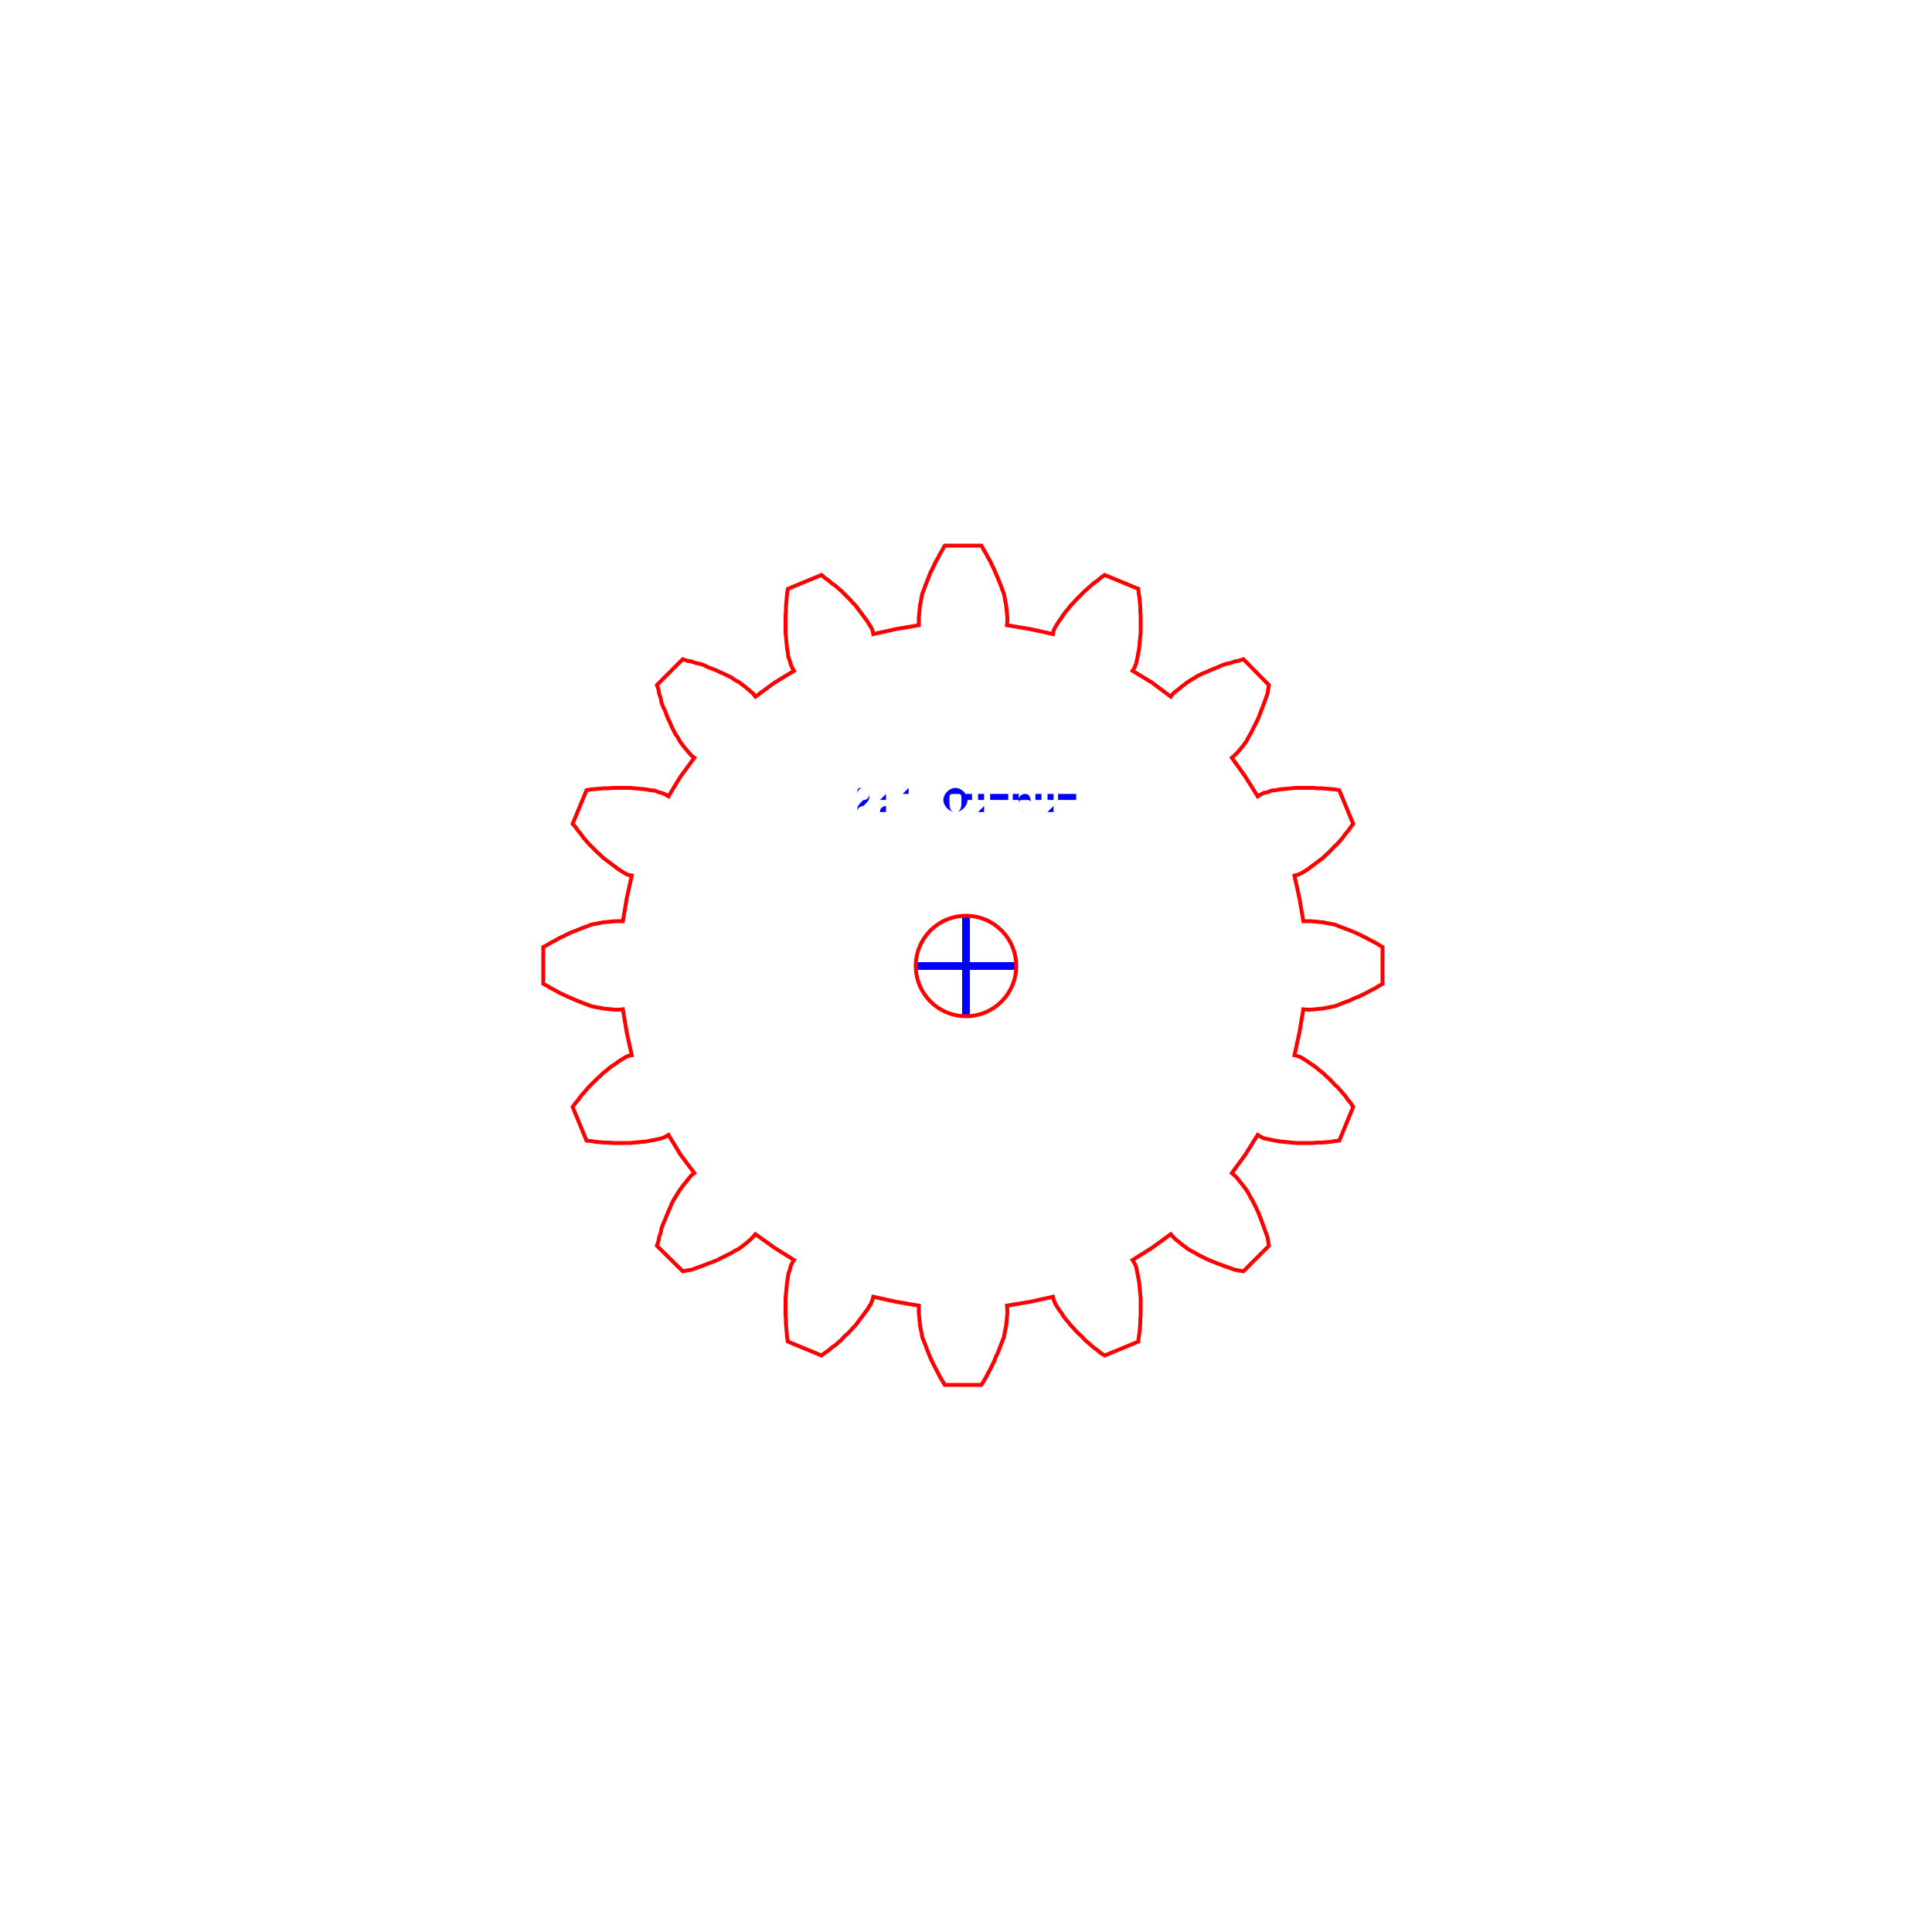
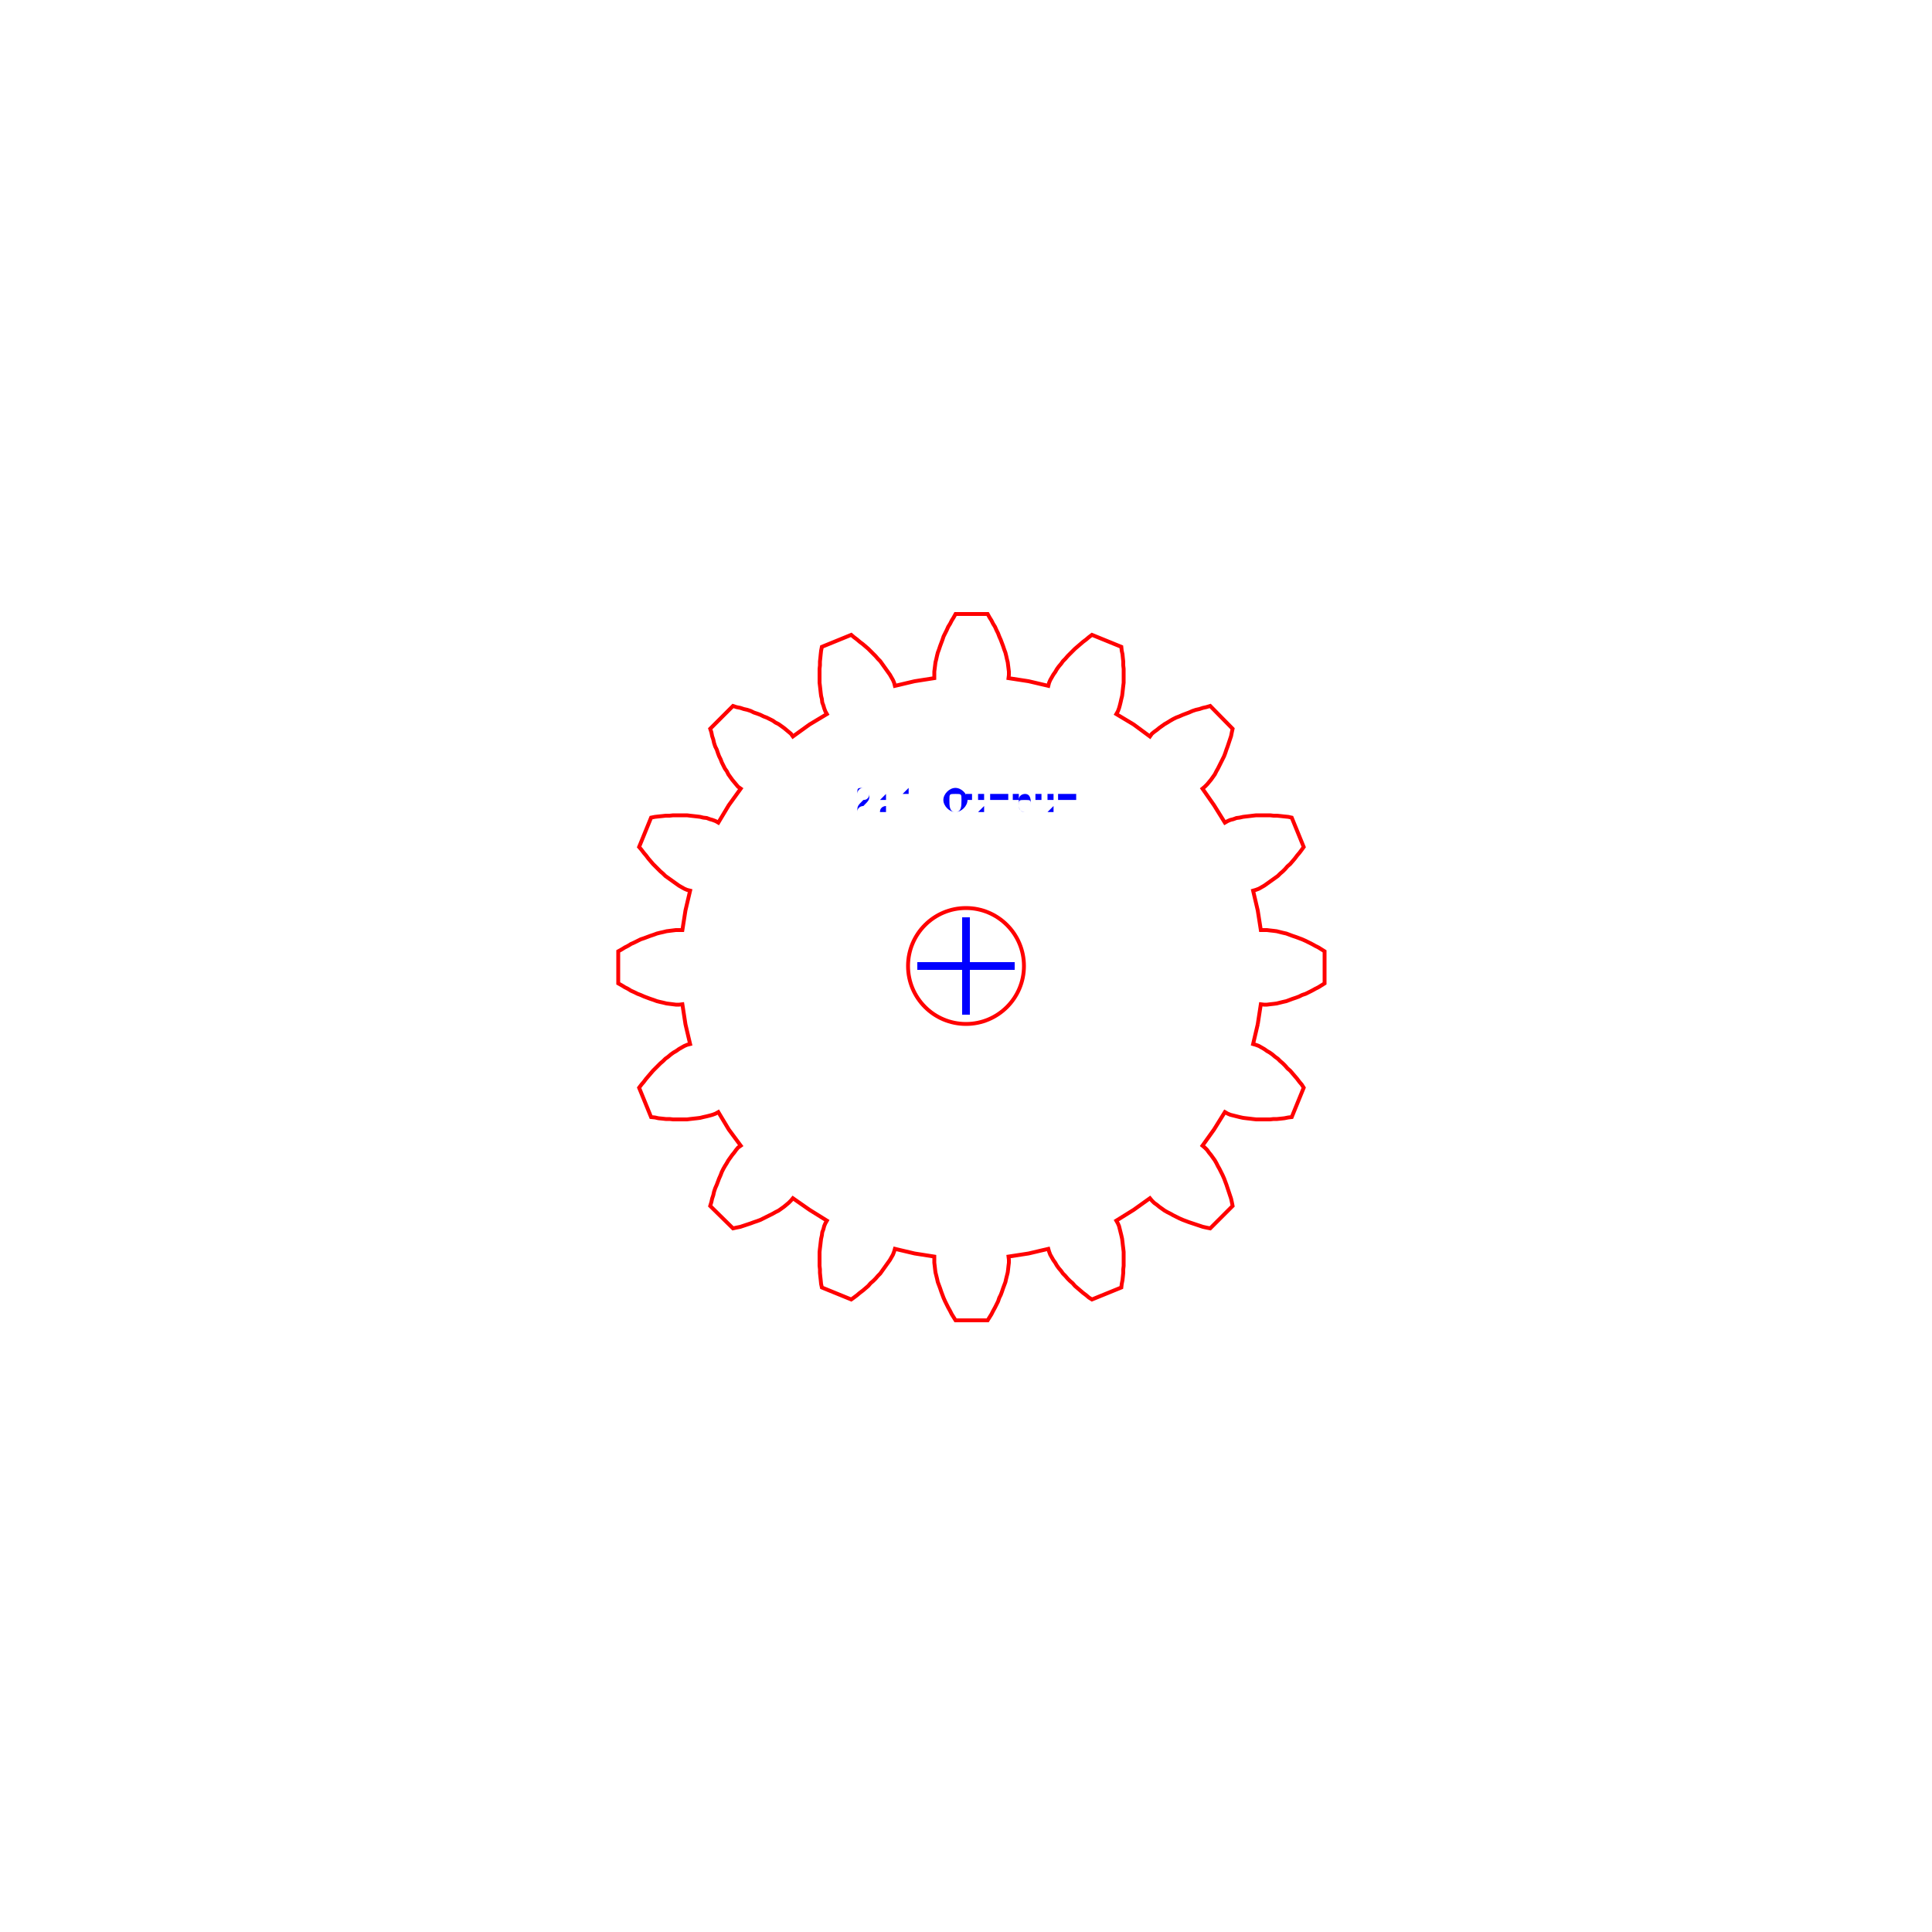
<svg xmlns="http://www.w3.org/2000/svg" xmlns:xlink="http://www.w3.org/1999/xlink" version="1.0" width="5in" height="5in" viewBox="-2.5 -2.5 5 5">
  <defs>
    <g id="hpgl2svg">
-       <path d=" M 0.863 0.172 l 0.01 -0.06 l 0.01 0.001 l 0.01 0 l 0.01 -0.001 l 0.011 -0.001 l 0.01 -0.001 l 0.01 -0.002 l 0.01 -0.002 l 0.011 -0.002 l 0.01 -0.004 l 0.01 -0.004 l 0.011 -0.004 l 0.01 -0.004 l 0.01 -0.005 l 0.011 -0.004 l 0.01 -0.005 l 0.01 -0.005 l 0.011 -0.006 l 0.01 -0.005 l 0.01 -0.006 l 0.01 -0.006 l 0 -0.095 l -0.01 -0.006 l -0.01 -0.006 l -0.01 -0.005 l -0.011 -0.006 l -0.01 -0.005 l -0.01 -0.005 l -0.011 -0.005 l -0.01 -0.004 l -0.01 -0.004 l -0.011 -0.004 l -0.01 -0.004 l -0.01 -0.004 l -0.011 -0.002 l -0.01 -0.002 l -0.01 -0.002 l -0.01 -0.001 l -0.011 -0.001 l -0.01 -0.001 l -0.01 0 l -0.01 0 l -0.01 -0.059 l 0 0 l -0.013 -0.059 l 0.008 -0.002 l 0.01 -0.004 l 0.008 -0.005 l 0.008 -0.005 l 0.008 -0.006 l 0.008 -0.006 l 0.008 -0.006 l 0.008 -0.006 l 0.008 -0.006 l 0.007 -0.007 l 0.008 -0.007 l 0.007 -0.007 l 0.007 -0.008 l 0.008 -0.007 l 0.007 -0.008 l 0.007 -0.008 l 0.007 -0.01 l 0.007 -0.008 l 0.007 -0.01 l 0.006 -0.008 l -0.036 -0.087 l -0.011 -0.002 l -0.012 -0.001 l -0.011 -0.001 l -0.012 -0.001 l -0.011 0 l -0.011 -0.001 l -0.011 0 l -0.011 0 l -0.011 0 l -0.011 0 l -0.011 0.001 l -0.01 0.001 l -0.011 0.001 l -0.01 0.001 l -0.011 0.002 l -0.01 0.001 l -0.01 0.004 l -0.01 0.002 l -0.008 0.004 l -0.008 0.005 l -0.032 -0.051 l 0 0 l -0.035 -0.049 l 0.007 -0.006 l 0.007 -0.007 l 0.006 -0.007 l 0.006 -0.007 l 0.006 -0.008 l 0.006 -0.008 l 0.005 -0.01 l 0.005 -0.008 l 0.005 -0.01 l 0.005 -0.01 l 0.005 -0.01 l 0.005 -0.01 l 0.004 -0.01 l 0.004 -0.011 l 0.004 -0.01 l 0.004 -0.011 l 0.004 -0.011 l 0.004 -0.011 l 0.002 -0.012 l 0.002 -0.011 l -0.066 -0.067 l -0.012 0.004 l -0.011 0.002 l -0.011 0.004 l -0.011 0.002 l -0.011 0.004 l -0.011 0.005 l -0.01 0.004 l -0.01 0.004 l -0.011 0.005 l -0.01 0.004 l -0.01 0.005 l -0.008 0.005 l -0.01 0.006 l -0.008 0.005 l -0.008 0.006 l -0.008 0.006 l -0.007 0.006 l -0.008 0.006 l -0.007 0.006 l -0.006 0.008 l -0.048 -0.036 l 0 0 l -0.051 -0.031 l 0.005 -0.008 l 0.004 -0.01 l 0.002 -0.008 l 0.002 -0.01 l 0.002 -0.011 l 0.002 -0.01 l 0.001 -0.01 l 0.001 -0.011 l 0.001 -0.011 l 0.001 -0.01 l 0 -0.011 l 0 -0.011 l 0 -0.011 l 0 -0.011 l -0.001 -0.011 l 0 -0.012 l -0.001 -0.011 l -0.001 -0.012 l -0.002 -0.011 l -0.001 -0.012 l -0.087 -0.036 l -0.01 0.007 l -0.008 0.007 l -0.01 0.007 l -0.008 0.007 l -0.008 0.007 l -0.008 0.007 l -0.007 0.007 l -0.008 0.008 l -0.007 0.007 l -0.007 0.008 l -0.007 0.007 l -0.006 0.008 l -0.007 0.008 l -0.006 0.008 l -0.005 0.008 l -0.006 0.008 l -0.005 0.008 l -0.005 0.008 l -0.004 0.008 l -0.002 0.01 l -0.059 -0.013 l 0 0 l -0.06 -0.01 l 0.001 -0.01 l 0 -0.011 l -0.001 -0.01 l -0.001 -0.01 l -0.001 -0.01 l -0.002 -0.01 l -0.002 -0.011 l -0.002 -0.01 l -0.004 -0.01 l -0.004 -0.011 l -0.004 -0.01 l -0.004 -0.01 l -0.005 -0.011 l -0.004 -0.01 l -0.005 -0.01 l -0.005 -0.011 l -0.006 -0.01 l -0.005 -0.01 l -0.006 -0.01 l -0.006 -0.011 l -0.095 0 l -0.006 0.011 l -0.006 0.01 l -0.005 0.01 l -0.006 0.01 l -0.005 0.011 l -0.005 0.01 l -0.005 0.01 l -0.004 0.011 l -0.004 0.01 l -0.004 0.01 l -0.004 0.011 l -0.004 0.01 l -0.002 0.01 l -0.002 0.011 l -0.002 0.01 l -0.001 0.01 l -0.001 0.01 l -0.001 0.01 l 0 0.011 l 0 0.01 l -0.059 0.01 l 0 0 l -0.059 0.013 l -0.002 -0.01 l -0.004 -0.008 l -0.005 -0.008 l -0.005 -0.008 l -0.006 -0.008 l -0.006 -0.008 l -0.006 -0.008 l -0.006 -0.008 l -0.006 -0.008 l -0.007 -0.007 l -0.007 -0.008 l -0.007 -0.007 l -0.008 -0.008 l -0.007 -0.007 l -0.008 -0.007 l -0.008 -0.007 l -0.01 -0.007 l -0.008 -0.007 l -0.01 -0.007 l -0.008 -0.007 l -0.087 0.036 l -0.002 0.012 l -0.001 0.011 l -0.001 0.012 l -0.001 0.011 l 0 0.012 l -0.001 0.011 l 0 0.011 l 0 0.011 l 0 0.011 l 0 0.011 l 0.001 0.01 l 0.001 0.011 l 0.001 0.011 l 0.001 0.01 l 0.002 0.01 l 0.001 0.011 l 0.004 0.01 l 0.002 0.008 l 0.004 0.01 l 0.005 0.008 l -0.051 0.031 l 0 0 l -0.049 0.036 l -0.006 -0.008 l -0.007 -0.006 l -0.007 -0.006 l -0.007 -0.006 l -0.008 -0.006 l -0.008 -0.006 l -0.01 -0.005 l -0.008 -0.006 l -0.01 -0.005 l -0.01 -0.005 l -0.01 -0.004 l -0.01 -0.005 l -0.01 -0.004 l -0.011 -0.004 l -0.01 -0.005 l -0.011 -0.004 l -0.011 -0.002 l -0.011 -0.004 l -0.012 -0.002 l -0.011 -0.004 l -0.067 0.067 l 0.004 0.011 l 0.002 0.012 l 0.004 0.011 l 0.002 0.011 l 0.004 0.011 l 0.005 0.01 l 0.004 0.011 l 0.004 0.01 l 0.005 0.01 l 0.004 0.01 l 0.005 0.01 l 0.005 0.01 l 0.006 0.008 l 0.005 0.01 l 0.006 0.008 l 0.006 0.008 l 0.006 0.007 l 0.006 0.007 l 0.006 0.007 l 0.008 0.006 l -0.036 0.049 l 0 0 l -0.031 0.051 l -0.008 -0.005 l -0.01 -0.004 l -0.008 -0.002 l -0.01 -0.004 l -0.011 -0.001 l -0.01 -0.002 l -0.01 -0.001 l -0.011 -0.001 l -0.011 -0.001 l -0.01 -0.001 l -0.011 0 l -0.011 0 l -0.011 0 l -0.011 0 l -0.011 0.001 l -0.012 0 l -0.011 0.001 l -0.012 0.001 l -0.011 0.001 l -0.012 0.002 l -0.036 0.087 l 0.007 0.008 l 0.007 0.01 l 0.007 0.008 l 0.007 0.01 l 0.007 0.008 l 0.007 0.008 l 0.007 0.007 l 0.008 0.008 l 0.007 0.007 l 0.008 0.007 l 0.007 0.007 l 0.008 0.006 l 0.008 0.006 l 0.008 0.006 l 0.008 0.006 l 0.008 0.006 l 0.008 0.005 l 0.008 0.005 l 0.008 0.004 l 0.01 0.002 l -0.013 0.059 l 0 0 l -0.01 0.059 l -0.01 0 l -0.011 0 l -0.01 0.001 l -0.01 0.001 l -0.01 0.001 l -0.01 0.002 l -0.011 0.002 l -0.01 0.002 l -0.01 0.004 l -0.011 0.004 l -0.01 0.004 l -0.01 0.004 l -0.011 0.004 l -0.01 0.005 l -0.01 0.005 l -0.011 0.005 l -0.01 0.006 l -0.01 0.005 l -0.01 0.006 l -0.011 0.006 l 0 0.095 l 0.011 0.006 l 0.01 0.006 l 0.01 0.005 l 0.01 0.006 l 0.011 0.005 l 0.01 0.005 l 0.01 0.004 l 0.011 0.005 l 0.01 0.004 l 0.01 0.004 l 0.011 0.004 l 0.01 0.004 l 0.01 0.002 l 0.011 0.002 l 0.01 0.002 l 0.01 0.001 l 0.01 0.001 l 0.01 0.001 l 0.011 0 l 0.01 -0.001 l 0.01 0.06 l 0 0 l 0.013 0.059 l -0.01 0.002 l -0.008 0.004 l -0.008 0.005 l -0.008 0.005 l -0.008 0.006 l -0.008 0.005 l -0.008 0.006 l -0.008 0.007 l -0.008 0.006 l -0.007 0.007 l -0.008 0.007 l -0.007 0.007 l -0.008 0.008 l -0.007 0.007 l -0.007 0.008 l -0.007 0.008 l -0.007 0.008 l -0.007 0.01 l -0.007 0.008 l -0.007 0.01 l 0.036 0.087 l 0.012 0.001 l 0.011 0.002 l 0.012 0.001 l 0.011 0.001 l 0.012 0 l 0.011 0.001 l 0.011 0 l 0.011 0 l 0.011 0 l 0.011 0 l 0.01 -0.001 l 0.011 -0.001 l 0.011 -0.001 l 0.01 -0.001 l 0.01 -0.002 l 0.011 -0.002 l 0.01 -0.002 l 0.008 -0.002 l 0.01 -0.004 l 0.008 -0.005 l 0.031 0.051 l 0 0 l 0.036 0.048 l -0.008 0.006 l -0.006 0.007 l -0.006 0.008 l -0.006 0.007 l -0.006 0.008 l -0.006 0.008 l -0.005 0.008 l -0.006 0.01 l -0.005 0.008 l -0.005 0.01 l -0.004 0.01 l -0.005 0.011 l -0.004 0.01 l -0.004 0.01 l -0.005 0.011 l -0.004 0.011 l -0.002 0.011 l -0.004 0.011 l -0.002 0.011 l -0.004 0.012 l 0.067 0.066 l 0.011 -0.002 l 0.012 -0.002 l 0.011 -0.004 l 0.011 -0.004 l 0.011 -0.004 l 0.01 -0.004 l 0.011 -0.004 l 0.01 -0.004 l 0.01 -0.005 l 0.01 -0.005 l 0.01 -0.005 l 0.01 -0.005 l 0.008 -0.005 l 0.01 -0.005 l 0.008 -0.006 l 0.008 -0.006 l 0.007 -0.006 l 0.007 -0.006 l 0.007 -0.007 l 0.006 -0.007 l 0.049 0.035 l 0 0 l 0.051 0.032 l -0.005 0.008 l -0.004 0.008 l -0.002 0.01 l -0.004 0.01 l -0.001 0.01 l -0.002 0.011 l -0.001 0.01 l -0.001 0.011 l -0.001 0.01 l -0.001 0.011 l 0 0.011 l 0 0.011 l 0 0.011 l 0 0.011 l 0.001 0.011 l 0 0.011 l 0.001 0.012 l 0.001 0.011 l 0.001 0.012 l 0.002 0.011 l 0.087 0.036 l 0.008 -0.006 l 0.01 -0.007 l 0.008 -0.007 l 0.01 -0.007 l 0.008 -0.007 l 0.008 -0.007 l 0.007 -0.008 l 0.008 -0.007 l 0.007 -0.007 l 0.007 -0.008 l 0.007 -0.007 l 0.006 -0.008 l 0.006 -0.008 l 0.006 -0.008 l 0.006 -0.008 l 0.006 -0.008 l 0.005 -0.008 l 0.005 -0.008 l 0.004 -0.01 l 0.002 -0.008 l 0.059 0.013 l 0 0 l 0.059 0.01 l 0 0.01 l 0 0.01 l 0.001 0.01 l 0.001 0.011 l 0.001 0.01 l 0.002 0.01 l 0.002 0.01 l 0.002 0.011 l 0.004 0.01 l 0.004 0.01 l 0.004 0.011 l 0.004 0.01 l 0.004 0.01 l 0.005 0.011 l 0.005 0.01 l 0.005 0.01 l 0.006 0.011 l 0.005 0.01 l 0.006 0.01 l 0.006 0.01 l 0.095 0 l 0.006 -0.01 l 0.006 -0.01 l 0.005 -0.01 l 0.006 -0.011 l 0.005 -0.01 l 0.005 -0.01 l 0.004 -0.011 l 0.005 -0.01 l 0.004 -0.01 l 0.004 -0.011 l 0.004 -0.01 l 0.004 -0.01 l 0.002 -0.011 l 0.002 -0.01 l 0.002 -0.01 l 0.001 -0.01 l 0.001 -0.011 l 0.001 -0.01 l 0 -0.01 l -0.001 -0.01 l 0.06 -0.01 l 0 0 l 0.059 -0.013 l 0.002 0.008 l 0.004 0.01 l 0.005 0.008 l 0.005 0.008 l 0.006 0.008 l 0.005 0.008 l 0.006 0.008 l 0.007 0.008 l 0.006 0.008 l 0.007 0.007 l 0.007 0.008 l 0.007 0.007 l 0.008 0.007 l 0.007 0.008 l 0.008 0.007 l 0.008 0.007 l 0.008 0.007 l 0.01 0.007 l 0.008 0.007 l 0.01 0.006 l 0.087 -0.036 l 0.001 -0.011 l 0.002 -0.012 l 0.001 -0.011 l 0.001 -0.012 l 0 -0.011 l 0.001 -0.011 l 0 -0.011 l 0 -0.011 l 0 -0.011 l 0 -0.011 l -0.001 -0.011 l -0.001 -0.01 l -0.001 -0.011 l -0.001 -0.01 l -0.002 -0.011 l -0.002 -0.01 l -0.002 -0.01 l -0.002 -0.01 l -0.004 -0.008 l -0.005 -0.008 l 0.051 -0.032 l 0 0 l 0.048 -0.035 l 0.006 0.007 l 0.007 0.007 l 0.008 0.006 l 0.007 0.006 l 0.008 0.006 l 0.008 0.006 l 0.008 0.005 l 0.01 0.005 l 0.008 0.005 l 0.01 0.005 l 0.01 0.005 l 0.011 0.005 l 0.01 0.004 l 0.01 0.004 l 0.011 0.004 l 0.011 0.004 l 0.011 0.004 l 0.011 0.004 l 0.011 0.002 l 0.012 0.002 l 0.066 -0.066 l -0.002 -0.012 l -0.002 -0.011 l -0.004 -0.011 l -0.004 -0.011 l -0.004 -0.011 l -0.004 -0.011 l -0.004 -0.01 l -0.004 -0.01 l -0.005 -0.011 l -0.005 -0.01 l -0.005 -0.01 l -0.005 -0.008 l -0.005 -0.01 l -0.005 -0.008 l -0.006 -0.008 l -0.006 -0.008 l -0.006 -0.007 l -0.006 -0.008 l -0.007 -0.007 l -0.007 -0.006 l 0.035 -0.048 l 0 0 l 0.032 -0.051 l 0.008 0.005 l 0.008 0.004 l 0.01 0.002 l 0.01 0.002 l 0.01 0.002 l 0.011 0.002 l 0.01 0.001 l 0.011 0.001 l 0.01 0.001 l 0.011 0.001 l 0.011 0 l 0.011 0 l 0.011 0 l 0.011 0 l 0.011 -0.001 l 0.011 0 l 0.012 -0.001 l 0.011 -0.001 l 0.012 -0.002 l 0.011 -0.001 l 0.036 -0.087 l -0.006 -0.01 l -0.007 -0.008 l -0.007 -0.01 l -0.007 -0.008 l -0.007 -0.008 l -0.007 -0.008 l -0.008 -0.007 l -0.007 -0.008 l -0.007 -0.007 l -0.008 -0.007 l -0.007 -0.007 l -0.008 -0.006 l -0.008 -0.007 l -0.008 -0.006 l -0.008 -0.005 l -0.008 -0.006 l -0.008 -0.005 l -0.008 -0.005 l -0.01 -0.004 l -0.008 -0.002 l 0.013 -0.059 " stroke="red" stroke-width="0.01" fill="none" />
-       <circle cx="0" cy="0" r=".13" stroke-width="0.01" stroke="red" fill="none" />
+       <path d="  M 0.755,0.151 l 0.008,-0.052 l 0.008,0.001 l 0.008,0 l 0.008,-0.001 l 0.009,-0.001 l 0.008,-0.001 l 0.008,-0.002 l 0.008,-0.002 l 0.009,-0.002 l 0.008,-0.003 l 0.008,-0.003 l 0.009,-0.003 l 0.008,-0.003 l 0.008,-0.004 l 0.009,-0.003 l 0.008,-0.004 l 0.008,-0.004 l 0.009,-0.005 l 0.008,-0.004 l 0.008,-0.005 l 0.008,-0.005 l 0,-0.083 l -0.008,-0.005 l -0.008,-0.005 l -0.008,-0.004 l -0.009,-0.005 l -0.008,-0.004 l -0.008,-0.004 l -0.009,-0.004 l -0.008,-0.003 l -0.008,-0.003 l -0.009,-0.003 l -0.008,-0.003 l -0.008,-0.003 l -0.009,-0.002 l -0.008,-0.002 l -0.008,-0.002 l -0.008,-0.001 l -0.009,-0.001 l -0.008,-0.001 l -0.008,0 l -0.008,0 l -0.008,-0.051 l 0,0 l -0.012,-0.051 l 0.007,-0.002 l 0.008,-0.003 l 0.007,-0.004 l 0.007,-0.004 l 0.007,-0.005 l 0.007,-0.005 l 0.007,-0.005 l 0.007,-0.005 l 0.007,-0.005 l 0.006,-0.006 l 0.007,-0.006 l 0.006,-0.006 l 0.006,-0.007 l 0.007,-0.006 l 0.006,-0.007 l 0.006,-0.007 l 0.006,-0.008 l 0.006,-0.007 l 0.006,-0.008 l 0.005,-0.007 l -0.031,-0.076 l -0.009,-0.002 l -0.01,-0.001 l -0.009,-0.001 l -0.01,-0.001 l -0.009,0 l -0.009,-0.001 l -0.009,0 l -0.009,0 l -0.009,0 l -0.009,0 l -0.009,0.001 l -0.008,0.001 l -0.009,0.001 l -0.008,0.001 l -0.009,0.002 l -0.008,0.001 l -0.008,0.003 l -0.008,0.002 l -0.007,0.003 l -0.007,0.004 l -0.028,-0.045 l 0,0 l -0.03,-0.043 l 0.006,-0.005 l 0.006,-0.006 l 0.005,-0.006 l 0.005,-0.006 l 0.005,-0.007 l 0.005,-0.007 l 0.004,-0.008 l 0.004,-0.007 l 0.004,-0.008 l 0.004,-0.008 l 0.004,-0.008 l 0.004,-0.008 l 0.003,-0.008 l 0.003,-0.009 l 0.003,-0.008 l 0.003,-0.009 l 0.003,-0.009 l 0.003,-0.009 l 0.002,-0.01 l 0.002,-0.009 l -0.058,-0.059 l -0.01,0.003 l -0.009,0.002 l -0.009,0.003 l -0.009,0.002 l -0.009,0.003 l -0.009,0.004 l -0.008,0.003 l -0.008,0.003 l -0.009,0.004 l -0.008,0.003 l -0.008,0.004 l -0.007,0.004 l -0.008,0.005 l -0.007,0.004 l -0.007,0.005 l -0.007,0.005 l -0.006,0.005 l -0.007,0.005 l -0.006,0.005 l -0.005,0.007 l -0.042,-0.031 l 0,0 l -0.045,-0.027 l 0.004,-0.007 l 0.003,-0.008 l 0.002,-0.007 l 0.002,-0.008 l 0.002,-0.009 l 0.002,-0.008 l 0.001,-0.008 l 0.001,-0.009 l 0.001,-0.009 l 0.001,-0.008 l 0,-0.009 l 0,-0.009 l 0,-0.009 l 0,-0.009 l -0.001,-0.009 l 0,-0.01 l -0.001,-0.009 l -0.001,-0.01 l -0.002,-0.009 l -0.001,-0.01 l -0.076,-0.031 l -0.008,0.006 l -0.007,0.006 l -0.008,0.006 l -0.007,0.006 l -0.007,0.006 l -0.007,0.006 l -0.006,0.006 l -0.007,0.007 l -0.006,0.006 l -0.006,0.007 l -0.006,0.006 l -0.005,0.007 l -0.006,0.007 l -0.005,0.007 l -0.004,0.007 l -0.005,0.007 l -0.004,0.007 l -0.004,0.007 l -0.003,0.007 l -0.002,0.008 l -0.051,-0.012 l 0,0 l -0.052,-0.008 l 0.001,-0.008 l 0,-0.009 l -0.001,-0.008 l -0.001,-0.008 l -0.001,-0.008 l -0.002,-0.008 l -0.002,-0.009 l -0.002,-0.008 l -0.003,-0.008 l -0.003,-0.009 l -0.003,-0.008 l -0.003,-0.008 l -0.004,-0.009 l -0.003,-0.008 l -0.004,-0.008 l -0.004,-0.009 l -0.005,-0.008 l -0.004,-0.008 l -0.005,-0.008 l -0.005,-0.009 l -0.083,0 l -0.005,0.009 l -0.005,0.008 l -0.004,0.008 l -0.005,0.008 l -0.004,0.009 l -0.004,0.008 l -0.004,0.008 l -0.003,0.009 l -0.003,0.008 l -0.003,0.008 l -0.003,0.009 l -0.003,0.008 l -0.002,0.008 l -0.002,0.009 l -0.002,0.008 l -0.001,0.008 l -0.001,0.008 l -0.001,0.008 l 0,0.009 l 0,0.008 l -0.051,0.008 l 0,0 l -0.051,0.012 l -0.002,-0.008 l -0.003,-0.007 l -0.004,-0.007 l -0.004,-0.007 l -0.005,-0.007 l -0.005,-0.007 l -0.005,-0.007 l -0.005,-0.007 l -0.005,-0.007 l -0.006,-0.006 l -0.006,-0.007 l -0.006,-0.006 l -0.007,-0.007 l -0.006,-0.006 l -0.007,-0.006 l -0.007,-0.006 l -0.008,-0.006 l -0.007,-0.006 l -0.008,-0.006 l -0.007,-0.006 l -0.076,0.031 l -0.002,0.01 l -0.001,0.009 l -0.001,0.01 l -0.001,0.009 l 0,0.01 l -0.001,0.009 l 0,0.009 l 0,0.009 l 0,0.009 l 0,0.009 l 0.001,0.008 l 0.001,0.009 l 0.001,0.009 l 0.001,0.008 l 0.002,0.008 l 0.001,0.009 l 0.003,0.008 l 0.002,0.007 l 0.003,0.008 l 0.004,0.007 l -0.045,0.027 l 0,0 l -0.043,0.031 l -0.005,-0.007 l -0.006,-0.005 l -0.006,-0.005 l -0.006,-0.005 l -0.007,-0.005 l -0.007,-0.005 l -0.008,-0.004 l -0.007,-0.005 l -0.008,-0.004 l -0.008,-0.004 l -0.008,-0.003 l -0.008,-0.004 l -0.008,-0.003 l -0.009,-0.003 l -0.008,-0.004 l -0.009,-0.003 l -0.009,-0.002 l -0.009,-0.003 l -0.01,-0.002 l -0.009,-0.003 l -0.059,0.059 l 0.003,0.009 l 0.002,0.01 l 0.003,0.009 l 0.002,0.009 l 0.003,0.009 l 0.004,0.008 l 0.003,0.009 l 0.003,0.008 l 0.004,0.008 l 0.003,0.008 l 0.004,0.008 l 0.004,0.008 l 0.005,0.007 l 0.004,0.008 l 0.005,0.007 l 0.005,0.007 l 0.005,0.006 l 0.005,0.006 l 0.005,0.006 l 0.007,0.005 l -0.031,0.043 l 0,0 l -0.027,0.045 l -0.007,-0.004 l -0.008,-0.003 l -0.007,-0.002 l -0.008,-0.003 l -0.009,-0.001 l -0.008,-0.002 l -0.008,-0.001 l -0.009,-0.001 l -0.009,-0.001 l -0.008,-0.001 l -0.009,0 l -0.009,0 l -0.009,0 l -0.009,0 l -0.009,0.001 l -0.01,0 l -0.009,0.001 l -0.01,0.001 l -0.009,0.001 l -0.01,0.002 l -0.031,0.076 l 0.006,0.007 l 0.006,0.008 l 0.006,0.007 l 0.006,0.008 l 0.006,0.007 l 0.006,0.007 l 0.006,0.006 l 0.007,0.007 l 0.006,0.006 l 0.007,0.006 l 0.006,0.006 l 0.007,0.005 l 0.007,0.005 l 0.007,0.005 l 0.007,0.005 l 0.007,0.005 l 0.007,0.004 l 0.007,0.004 l 0.007,0.003 l 0.008,0.002 l -0.012,0.051 l 0,0 l -0.008,0.051 l -0.008,0 l -0.009,0 l -0.008,0.001 l -0.008,0.001 l -0.008,0.001 l -0.008,0.002 l -0.009,0.002 l -0.008,0.002 l -0.008,0.003 l -0.009,0.003 l -0.008,0.003 l -0.008,0.003 l -0.009,0.003 l -0.008,0.004 l -0.008,0.004 l -0.009,0.004 l -0.008,0.005 l -0.008,0.004 l -0.008,0.005 l -0.009,0.005 l 0,0.083 l 0.009,0.005 l 0.008,0.005 l 0.008,0.004 l 0.008,0.005 l 0.009,0.004 l 0.008,0.004 l 0.008,0.003 l 0.009,0.004 l 0.008,0.003 l 0.008,0.003 l 0.009,0.003 l 0.008,0.003 l 0.008,0.002 l 0.009,0.002 l 0.008,0.002 l 0.008,0.001 l 0.008,0.001 l 0.008,0.001 l 0.009,0 l 0.008,-0.001 l 0.008,0.052 l 0,0 l 0.012,0.051 l -0.008,0.002 l -0.007,0.003 l -0.007,0.004 l -0.007,0.004 l -0.007,0.005 l -0.007,0.004 l -0.007,0.005 l -0.007,0.006 l -0.007,0.005 l -0.006,0.006 l -0.007,0.006 l -0.006,0.006 l -0.007,0.007 l -0.006,0.006 l -0.006,0.007 l -0.006,0.007 l -0.006,0.007 l -0.006,0.008 l -0.006,0.007 l -0.006,0.008 l 0.031,0.076 l 0.01,0.001 l 0.009,0.002 l 0.01,0.001 l 0.009,0.001 l 0.01,0 l 0.009,0.001 l 0.009,0 l 0.009,0 l 0.009,0 l 0.009,0 l 0.008,-0.001 l 0.009,-0.001 l 0.009,-0.001 l 0.008,-0.001 l 0.008,-0.002 l 0.009,-0.002 l 0.008,-0.002 l 0.007,-0.002 l 0.008,-0.003 l 0.007,-0.004 l 0.027,0.045 l 0,0 l 0.031,0.042 l -0.007,0.005 l -0.005,0.006 l -0.005,0.007 l -0.005,0.006 l -0.005,0.007 l -0.005,0.007 l -0.004,0.007 l -0.005,0.008 l -0.004,0.007 l -0.004,0.008 l -0.003,0.008 l -0.004,0.009 l -0.003,0.008 l -0.003,0.008 l -0.004,0.009 l -0.003,0.009 l -0.002,0.009 l -0.003,0.009 l -0.002,0.009 l -0.003,0.01 l 0.059,0.058 l 0.009,-0.002 l 0.01,-0.002 l 0.009,-0.003 l 0.009,-0.003 l 0.009,-0.003 l 0.008,-0.003 l 0.009,-0.003 l 0.008,-0.003 l 0.008,-0.004 l 0.008,-0.004 l 0.008,-0.004 l 0.008,-0.004 l 0.007,-0.004 l 0.008,-0.004 l 0.007,-0.005 l 0.007,-0.005 l 0.006,-0.005 l 0.006,-0.005 l 0.006,-0.006 l 0.005,-0.006 l 0.043,0.03 l 0,0 l 0.045,0.028 l -0.004,0.007 l -0.003,0.007 l -0.002,0.008 l -0.003,0.008 l -0.001,0.008 l -0.002,0.009 l -0.001,0.008 l -0.001,0.009 l -0.001,0.008 l -0.001,0.009 l 0,0.009 l 0,0.009 l 0,0.009 l 0,0.009 l 0.001,0.009 l 0,0.009 l 0.001,0.01 l 0.001,0.009 l 0.001,0.01 l 0.002,0.009 l 0.076,0.031 l 0.007,-0.005 l 0.008,-0.006 l 0.007,-0.006 l 0.008,-0.006 l 0.007,-0.006 l 0.007,-0.006 l 0.006,-0.007 l 0.007,-0.006 l 0.006,-0.006 l 0.006,-0.007 l 0.006,-0.006 l 0.005,-0.007 l 0.005,-0.007 l 0.005,-0.007 l 0.005,-0.007 l 0.005,-0.007 l 0.004,-0.007 l 0.004,-0.007 l 0.003,-0.008 l 0.002,-0.007 l 0.051,0.012 l 0,0 l 0.051,0.008 l 0,0.008 l 0,0.008 l 0.001,0.008 l 0.001,0.009 l 0.001,0.008 l 0.002,0.008 l 0.002,0.008 l 0.002,0.009 l 0.003,0.008 l 0.003,0.008 l 0.003,0.009 l 0.003,0.008 l 0.003,0.008 l 0.004,0.009 l 0.004,0.008 l 0.004,0.008 l 0.005,0.009 l 0.004,0.008 l 0.005,0.008 l 0.005,0.008 l 0.083,0 l 0.005,-0.008 l 0.005,-0.008 l 0.004,-0.008 l 0.005,-0.009 l 0.004,-0.008 l 0.004,-0.008 l 0.003,-0.009 l 0.004,-0.008 l 0.003,-0.008 l 0.003,-0.009 l 0.003,-0.008 l 0.003,-0.008 l 0.002,-0.009 l 0.002,-0.008 l 0.002,-0.008 l 0.001,-0.008 l 0.001,-0.009 l 0.001,-0.008 l 0,-0.008 l -0.001,-0.008 l 0.052,-0.008 l 0,0 l 0.051,-0.012 l 0.002,0.007 l 0.003,0.008 l 0.004,0.007 l 0.004,0.007 l 0.005,0.007 l 0.004,0.007 l 0.005,0.007 l 0.006,0.007 l 0.005,0.007 l 0.006,0.006 l 0.006,0.007 l 0.006,0.006 l 0.007,0.006 l 0.006,0.007 l 0.007,0.006 l 0.007,0.006 l 0.007,0.006 l 0.008,0.006 l 0.007,0.006 l 0.008,0.005 l 0.076,-0.031 l 0.001,-0.009 l 0.002,-0.01 l 0.001,-0.009 l 0.001,-0.01 l 0,-0.009 l 0.001,-0.009 l 0,-0.009 l 0,-0.009 l 0,-0.009 l 0,-0.009 l -0.001,-0.009 l -0.001,-0.008 l -0.001,-0.009 l -0.001,-0.008 l -0.002,-0.009 l -0.002,-0.008 l -0.002,-0.008 l -0.002,-0.008 l -0.003,-0.007 l -0.004,-0.007 l 0.045,-0.028 l 0,0 l 0.042,-0.03 l 0.005,0.006 l 0.006,0.006 l 0.007,0.005 l 0.006,0.005 l 0.007,0.005 l 0.007,0.005 l 0.007,0.004 l 0.008,0.004 l 0.007,0.004 l 0.008,0.004 l 0.008,0.004 l 0.009,0.004 l 0.008,0.003 l 0.008,0.003 l 0.009,0.003 l 0.009,0.003 l 0.009,0.003 l 0.009,0.003 l 0.009,0.002 l 0.01,0.002 l 0.058,-0.058 l -0.002,-0.01 l -0.002,-0.009 l -0.003,-0.009 l -0.003,-0.009 l -0.003,-0.009 l -0.003,-0.009 l -0.003,-0.008 l -0.003,-0.008 l -0.004,-0.009 l -0.004,-0.008 l -0.004,-0.008 l -0.004,-0.007 l -0.004,-0.008 l -0.004,-0.007 l -0.005,-0.007 l -0.005,-0.007 l -0.005,-0.006 l -0.005,-0.007 l -0.006,-0.006 l -0.006,-0.005 l 0.03,-0.042 l 0,0 l 0.028,-0.045 l 0.007,0.004 l 0.007,0.003 l 0.008,0.002 l 0.008,0.002 l 0.008,0.002 l 0.009,0.002 l 0.008,0.001 l 0.009,0.001 l 0.008,0.001 l 0.009,0.001 l 0.009,0 l 0.009,0 l 0.009,0 l 0.009,0 l 0.009,-0.001 l 0.009,0 l 0.01,-0.001 l 0.009,-0.001 l 0.01,-0.002 l 0.009,-0.001 l 0.031,-0.076 l -0.005,-0.008 l -0.006,-0.007 l -0.006,-0.008 l -0.006,-0.007 l -0.006,-0.007 l -0.006,-0.007 l -0.007,-0.006 l -0.006,-0.007 l -0.006,-0.006 l -0.007,-0.006 l -0.006,-0.006 l -0.007,-0.005 l -0.007,-0.006 l -0.007,-0.005 l -0.007,-0.004 l -0.007,-0.005 l -0.007,-0.004 l -0.007,-0.004 l -0.008,-0.003 l -0.007,-0.002 l 0.012,-0.051 " stroke="red" stroke-width="0.01" fill="none" />
+       <circle cx="0" cy="0" r=".15" stroke-width="0.01" stroke="red" fill="none" />
      <text text-anchor="middle" y="-.4" font-size="0.1" font-family="courier" fill="blue">2:1 Output</text>
    </g>
  </defs>
  <line x1="-.126" y1="0" x2=".126" y2="0" stroke-width="0.02" fill="black" stroke="blue" />
  <line y1="-.126" x1="0" y2=".126" x2="0" stroke-width="0.02" fill="black" stroke="blue" />
  <use xlink:href="#hpgl2svg" x="0" y="0" />
</svg>
